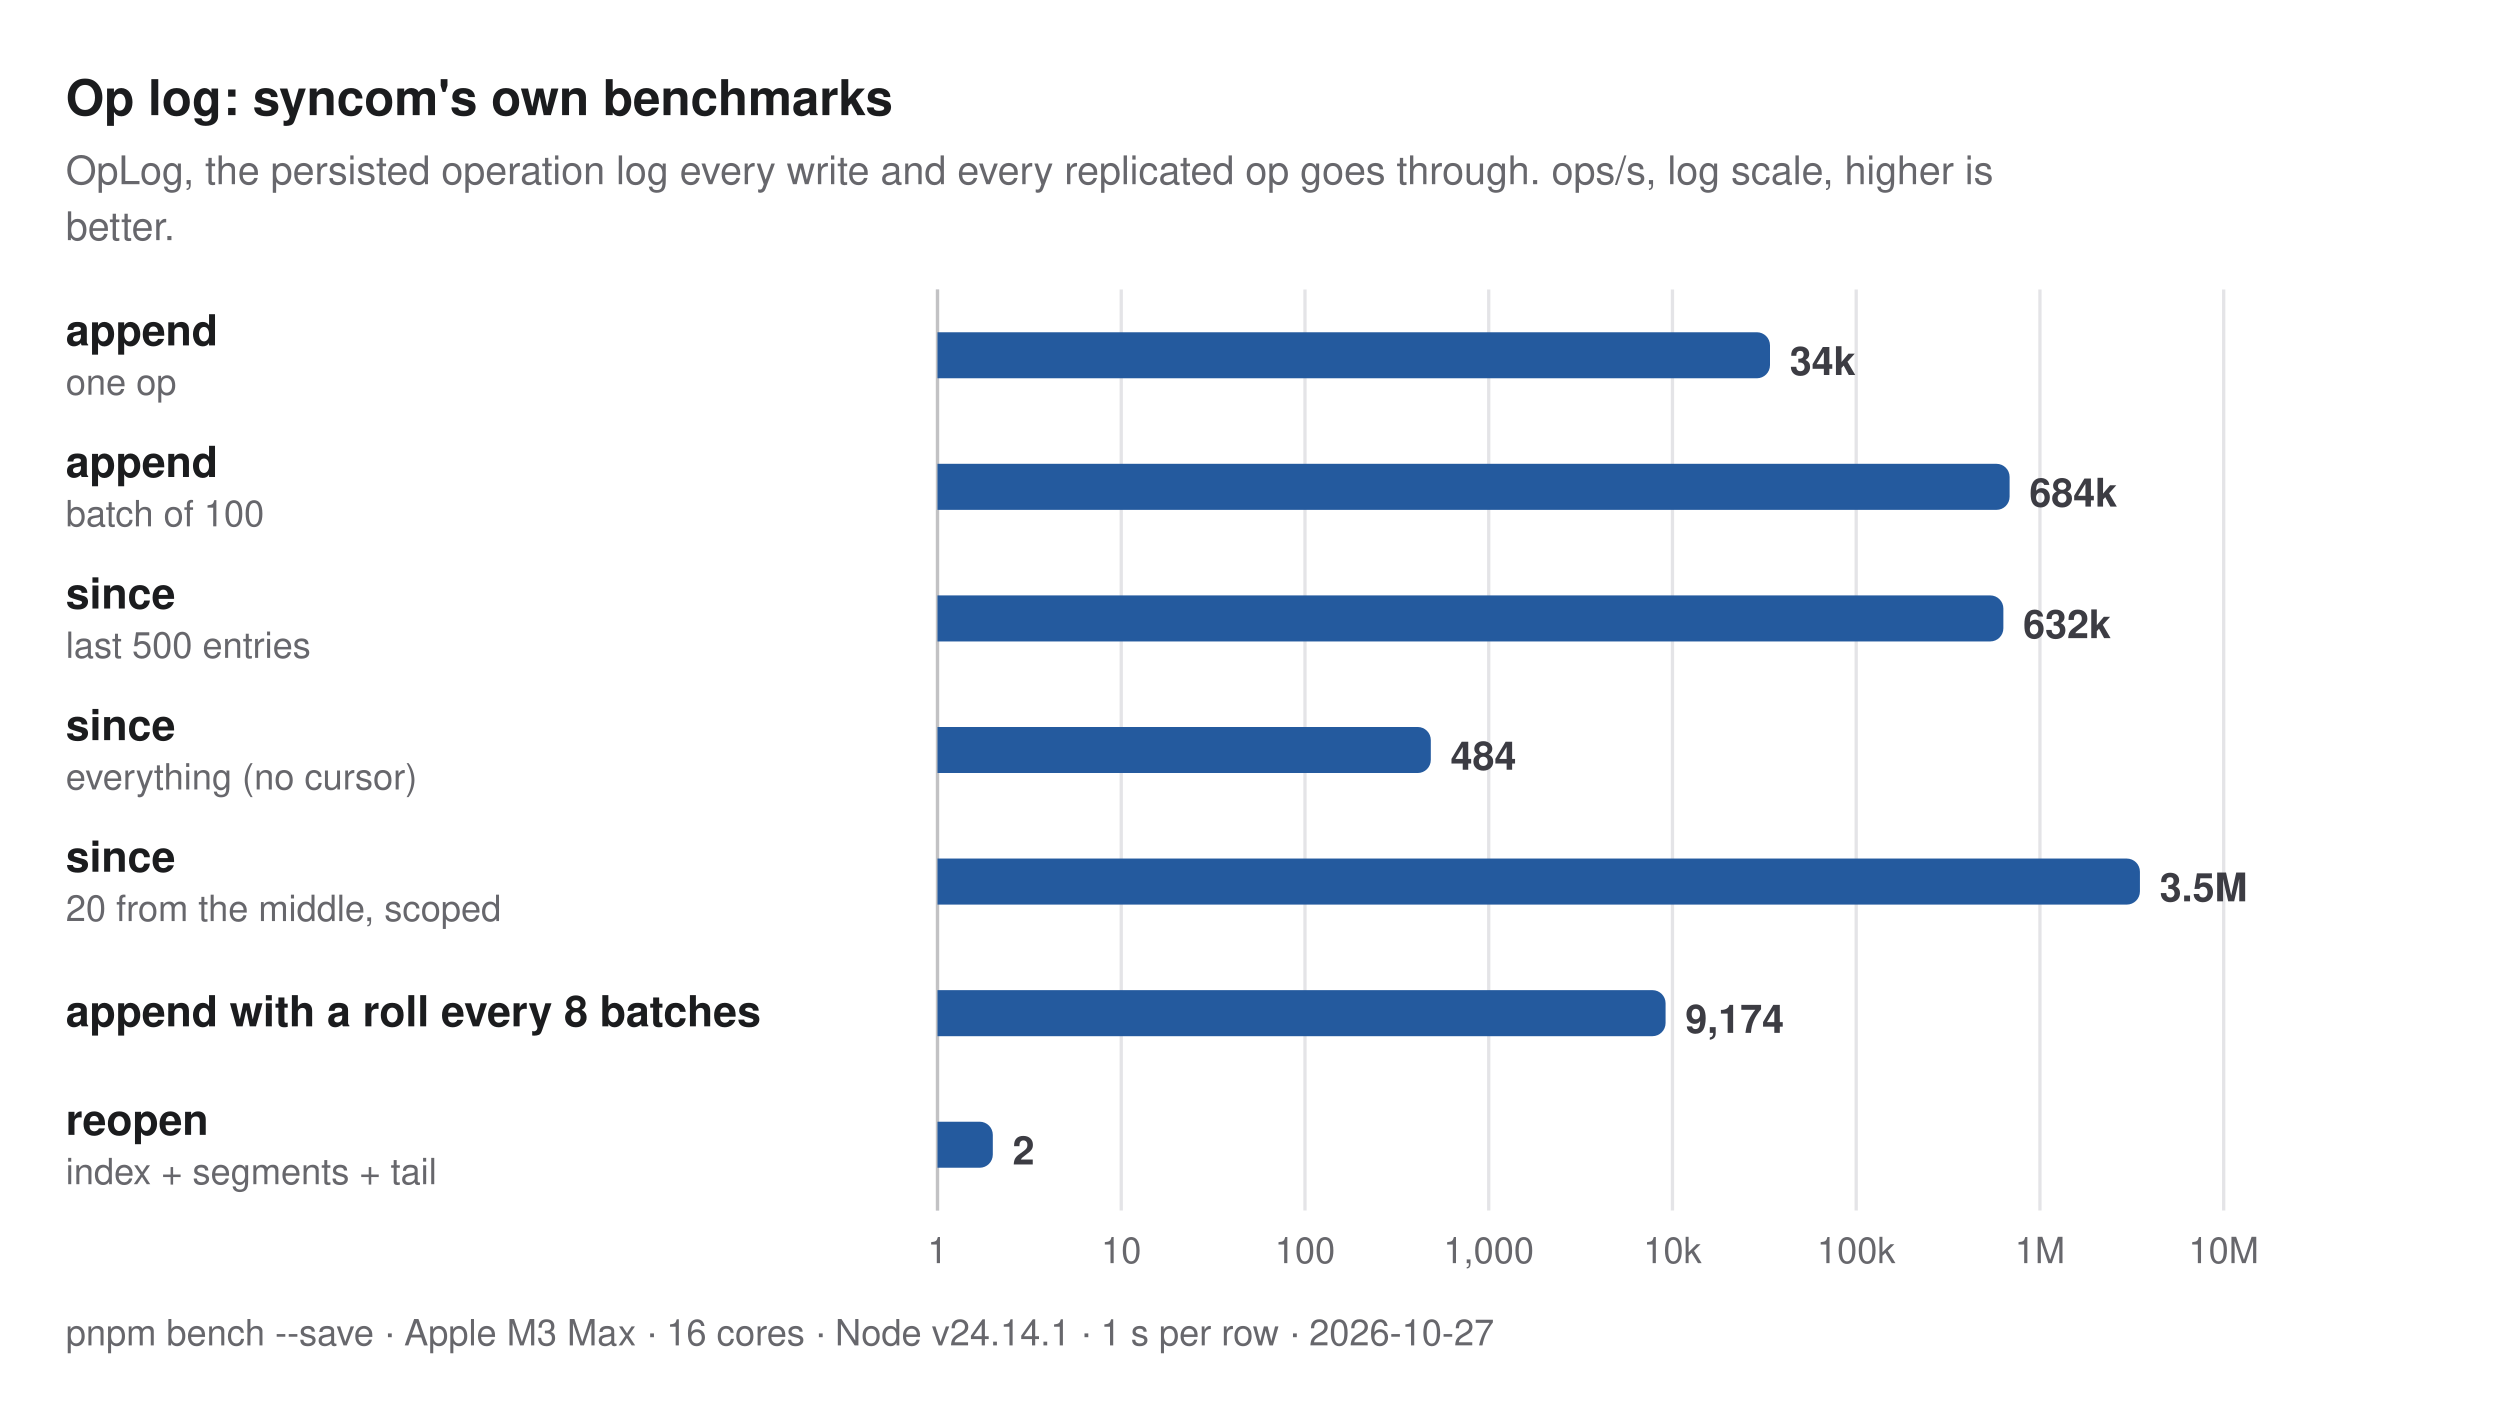
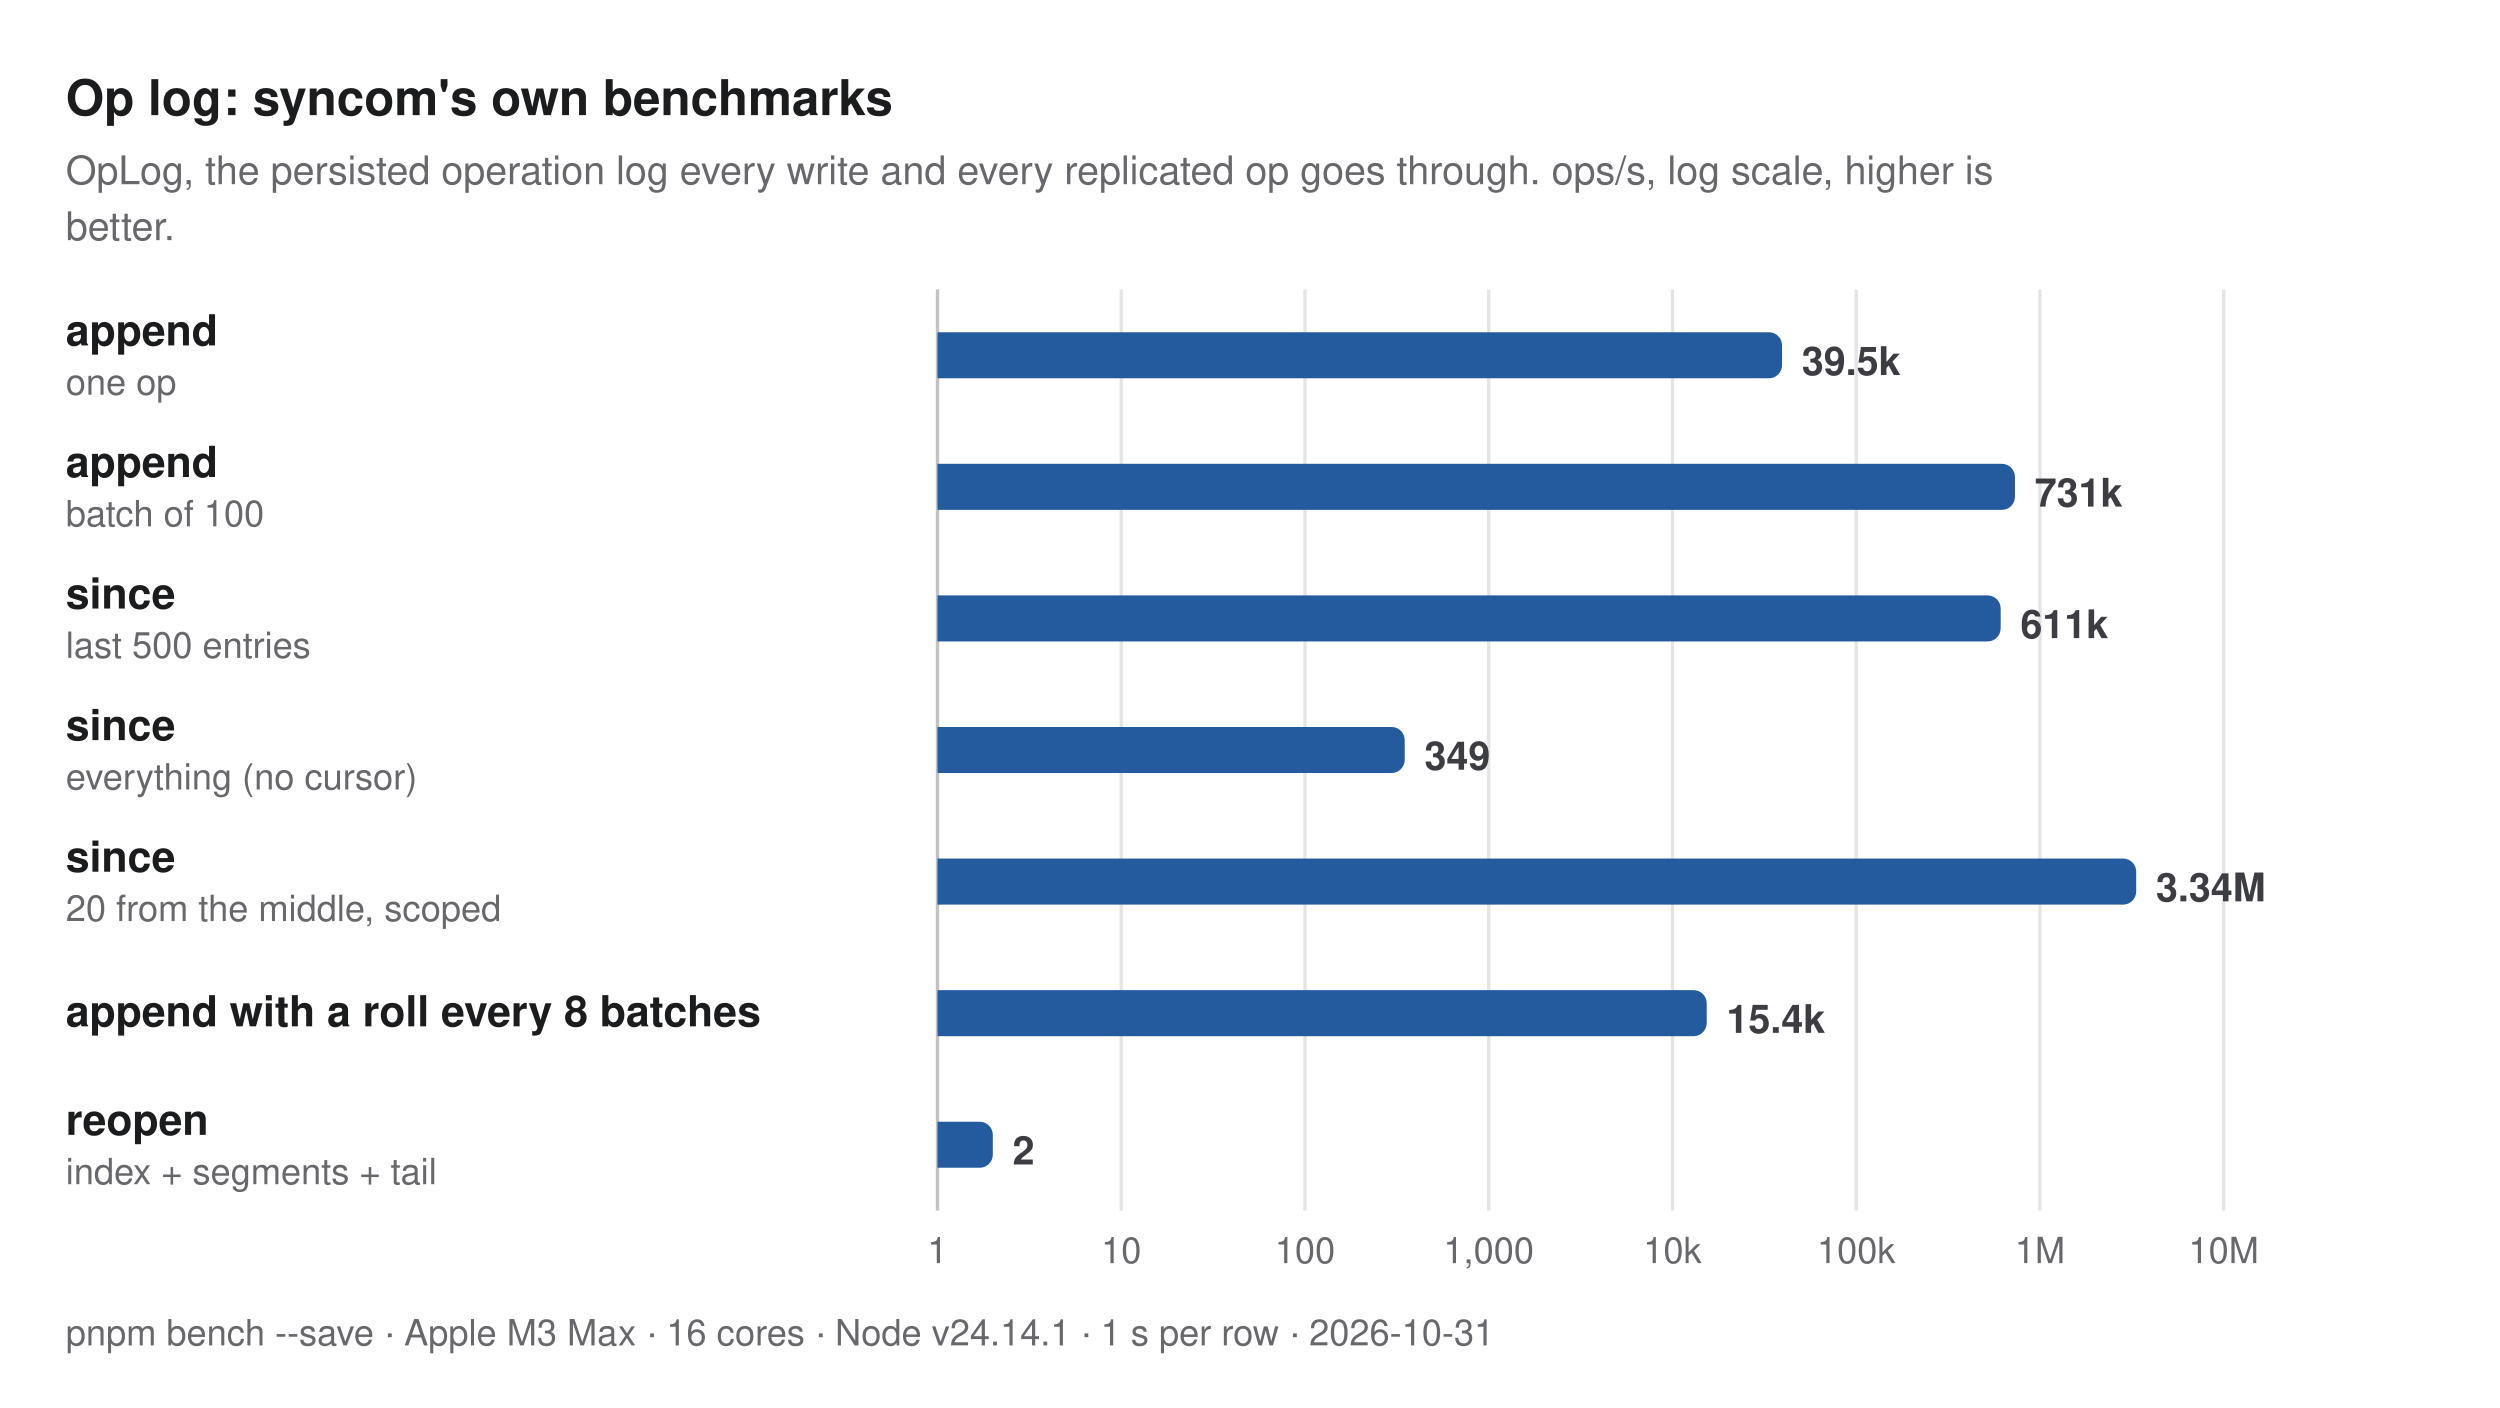
<svg xmlns="http://www.w3.org/2000/svg" width="760" height="428" viewBox="0 0 760 428" role="img" aria-label="Op log: syncom's own benchmarks. OpLog, the persisted operation log every write and every replicated op goes through. ops/s, log scale, higher is better.">
  <style>
  text { font-family: -apple-system, BlinkMacSystemFont, "Segoe UI", Helvetica, Arial, sans-serif; }
  .title { font-size: 15px; font-weight: 700; fill: #1b1c1e; }
  .subtitle, .caption { font-size: 12px; fill: #67676c; }
  .caption { font-size: 11px; }
  .group { font-size: 11px; font-weight: 600; letter-spacing: 0.06em; fill: #67676c; }
  .label { font-size: 13px; font-weight: 600; fill: #1b1c1e; }
  .label.primary, .label.secondary { font-weight: 700; }
  .sublabel { font-size: 11px; fill: #67676c; }
  .value { font-size: 12px; font-weight: 600; fill: #3c3c43; font-variant-numeric: tabular-nums; }
  .value.small { font-size: 10px; }
  .legend { font-size: 11px; fill: #3c3c43; }
  .tick { font-size: 11px; fill: #67676c; font-variant-numeric: tabular-nums; }
  .grid { stroke: #e4e4e7; stroke-width: 1; }
  .axis { stroke: #c2c2c4; stroke-width: 1; }
  .ref { stroke: #67676c; stroke-width: 1; stroke-dasharray: 3 3; }
  .bar { fill: #c4c6cc; }
  .bar.primary { fill: #245a9e; }
  .bar.secondary { fill: #5e9be6; }
  @media (prefers-color-scheme: dark) {
    .title, .label { fill: #dfdfd6; }
    .subtitle, .caption, .group, .sublabel, .tick { fill: #98989f; }
    .value, .legend { fill: #c2c2c4; }
    .grid { stroke: #2e2e32; }
    .axis { stroke: #48484c; }
    .ref { stroke: #98989f; }
    .bar { fill: #46474e; }
    .bar.primary { fill: #8dbcf2; }
    .bar.secondary { fill: #3d7bd0; }
  }
</style>
  <text class="title" x="20" y="35">Op log: syncom's own benchmarks</text>
  <text class="subtitle" x="20" y="56">OpLog, the persisted operation log every write and every replicated op goes through. ops/s, log scale, higher is</text>
  <text class="subtitle" x="20" y="73">better.</text>
  <line class="grid" x1="285" y1="88" x2="285" y2="368" />
  <text class="tick" x="285" y="384" text-anchor="middle">1</text>
  <line class="grid" x1="340.857" y1="88" x2="340.857" y2="368" />
  <text class="tick" x="340.857" y="384" text-anchor="middle">10</text>
  <line class="grid" x1="396.714" y1="88" x2="396.714" y2="368" />
  <text class="tick" x="396.714" y="384" text-anchor="middle">100</text>
  <line class="grid" x1="452.571" y1="88" x2="452.571" y2="368" />
  <text class="tick" x="452.571" y="384" text-anchor="middle">1,000</text>
  <line class="grid" x1="508.429" y1="88" x2="508.429" y2="368" />
  <text class="tick" x="508.429" y="384" text-anchor="middle">10k</text>
  <line class="grid" x1="564.286" y1="88" x2="564.286" y2="368" />
  <text class="tick" x="564.286" y="384" text-anchor="middle">100k</text>
  <line class="grid" x1="620.143" y1="88" x2="620.143" y2="368" />
  <text class="tick" x="620.143" y="384" text-anchor="middle">1M</text>
  <line class="grid" x1="676" y1="88" x2="676" y2="368" />
  <text class="tick" x="676" y="384" text-anchor="middle">10M</text>
  <line class="axis" x1="285" y1="88" x2="285" y2="368" />
  <g>
    <text class="label primary" x="20" y="105">append</text>
    <text class="sublabel" x="20" y="120">one op</text>
-     <path class="bar primary" d="M285,101H534.08A4,4 0 0 1 538.08,105V111A4,4 0 0 1 534.08,115H285Z" />
-     <text class="value" x="544.08" y="114">34k</text>
+     <path class="bar primary" d="M285,101H537.742A4,4 0 0 1 541.742,105V111A4,4 0 0 1 537.742,115H285Z" />
+     <text class="value" x="547.742" y="114">39.5k</text>
  </g>
  <g>
    <text class="label primary" x="20" y="145">append</text>
    <text class="sublabel" x="20" y="160">batch of 100</text>
-     <path class="bar primary" d="M285,141H606.923A4,4 0 0 1 610.923,145V151A4,4 0 0 1 606.923,155H285Z" />
-     <text class="value" x="616.923" y="154">684k</text>
+     <path class="bar primary" d="M285,141H608.552A4,4 0 0 1 612.552,145V151A4,4 0 0 1 608.552,155H285Z" />
+     <text class="value" x="618.552" y="154">731k</text>
  </g>
  <g>
    <text class="label primary" x="20" y="185">since</text>
    <text class="sublabel" x="20" y="200">last 500 entries</text>
-     <path class="bar primary" d="M285,181H605.024A4,4 0 0 1 609.024,185V191A4,4 0 0 1 605.024,195H285Z" />
-     <text class="value" x="615.024" y="194">632k</text>
+     <path class="bar primary" d="M285,181H604.209A4,4 0 0 1 608.209,185V191A4,4 0 0 1 604.209,195H285Z" />
+     <text class="value" x="614.209" y="194">611k</text>
  </g>
  <g>
    <text class="label primary" x="20" y="225">since</text>
    <text class="sublabel" x="20" y="240">everything (no cursor)</text>
-     <path class="bar primary" d="M285,221H430.968A4,4 0 0 1 434.968,225V231A4,4 0 0 1 430.968,235H285Z" />
-     <text class="value" x="440.968" y="234">484</text>
+     <path class="bar primary" d="M285,221H423.035A4,4 0 0 1 427.035,225V231A4,4 0 0 1 423.035,235H285Z" />
+     <text class="value" x="433.035" y="234">349</text>
  </g>
  <g>
    <text class="label primary" x="20" y="265">since</text>
    <text class="sublabel" x="20" y="280">20 from the middle, scoped</text>
-     <path class="bar primary" d="M285,261H646.538A4,4 0 0 1 650.538,265V271A4,4 0 0 1 646.538,275H285Z" />
-     <text class="value" x="656.538" y="274">3.5M</text>
+     <path class="bar primary" d="M285,261H645.404A4,4 0 0 1 649.404,265V271A4,4 0 0 1 645.404,275H285Z" />
+     <text class="value" x="655.404" y="274">3.34M</text>
  </g>
  <g>
    <text class="label primary" x="20" y="312">append with a roll every 8 batches</text>
-     <path class="bar primary" d="M285,301H502.337A4,4 0 0 1 506.337,305V311A4,4 0 0 1 502.337,315H285Z" />
-     <text class="value" x="512.337" y="314">9,174</text>
+     <path class="bar primary" d="M285,301H514.841A4,4 0 0 1 518.841,305V311A4,4 0 0 1 514.841,315H285Z" />
+     <text class="value" x="524.841" y="314">15.4k</text>
  </g>
  <g>
    <text class="label primary" x="20" y="345">reopen</text>
    <text class="sublabel" x="20" y="360">index + segments + tail</text>
    <path class="bar primary" d="M285,341H297.815A4,4 0 0 1 301.815,345V351A4,4 0 0 1 297.815,355H285Z" />
    <text class="value" x="307.815" y="354">2</text>
  </g>
-   <text class="caption" x="20" y="409">pnpm bench --save · Apple M3 Max · 16 cores · Node v24.14.1 · 1 s per row · 2026-10-27</text>
+   <text class="caption" x="20" y="409">pnpm bench --save · Apple M3 Max · 16 cores · Node v24.14.1 · 1 s per row · 2026-10-31</text>
</svg>
